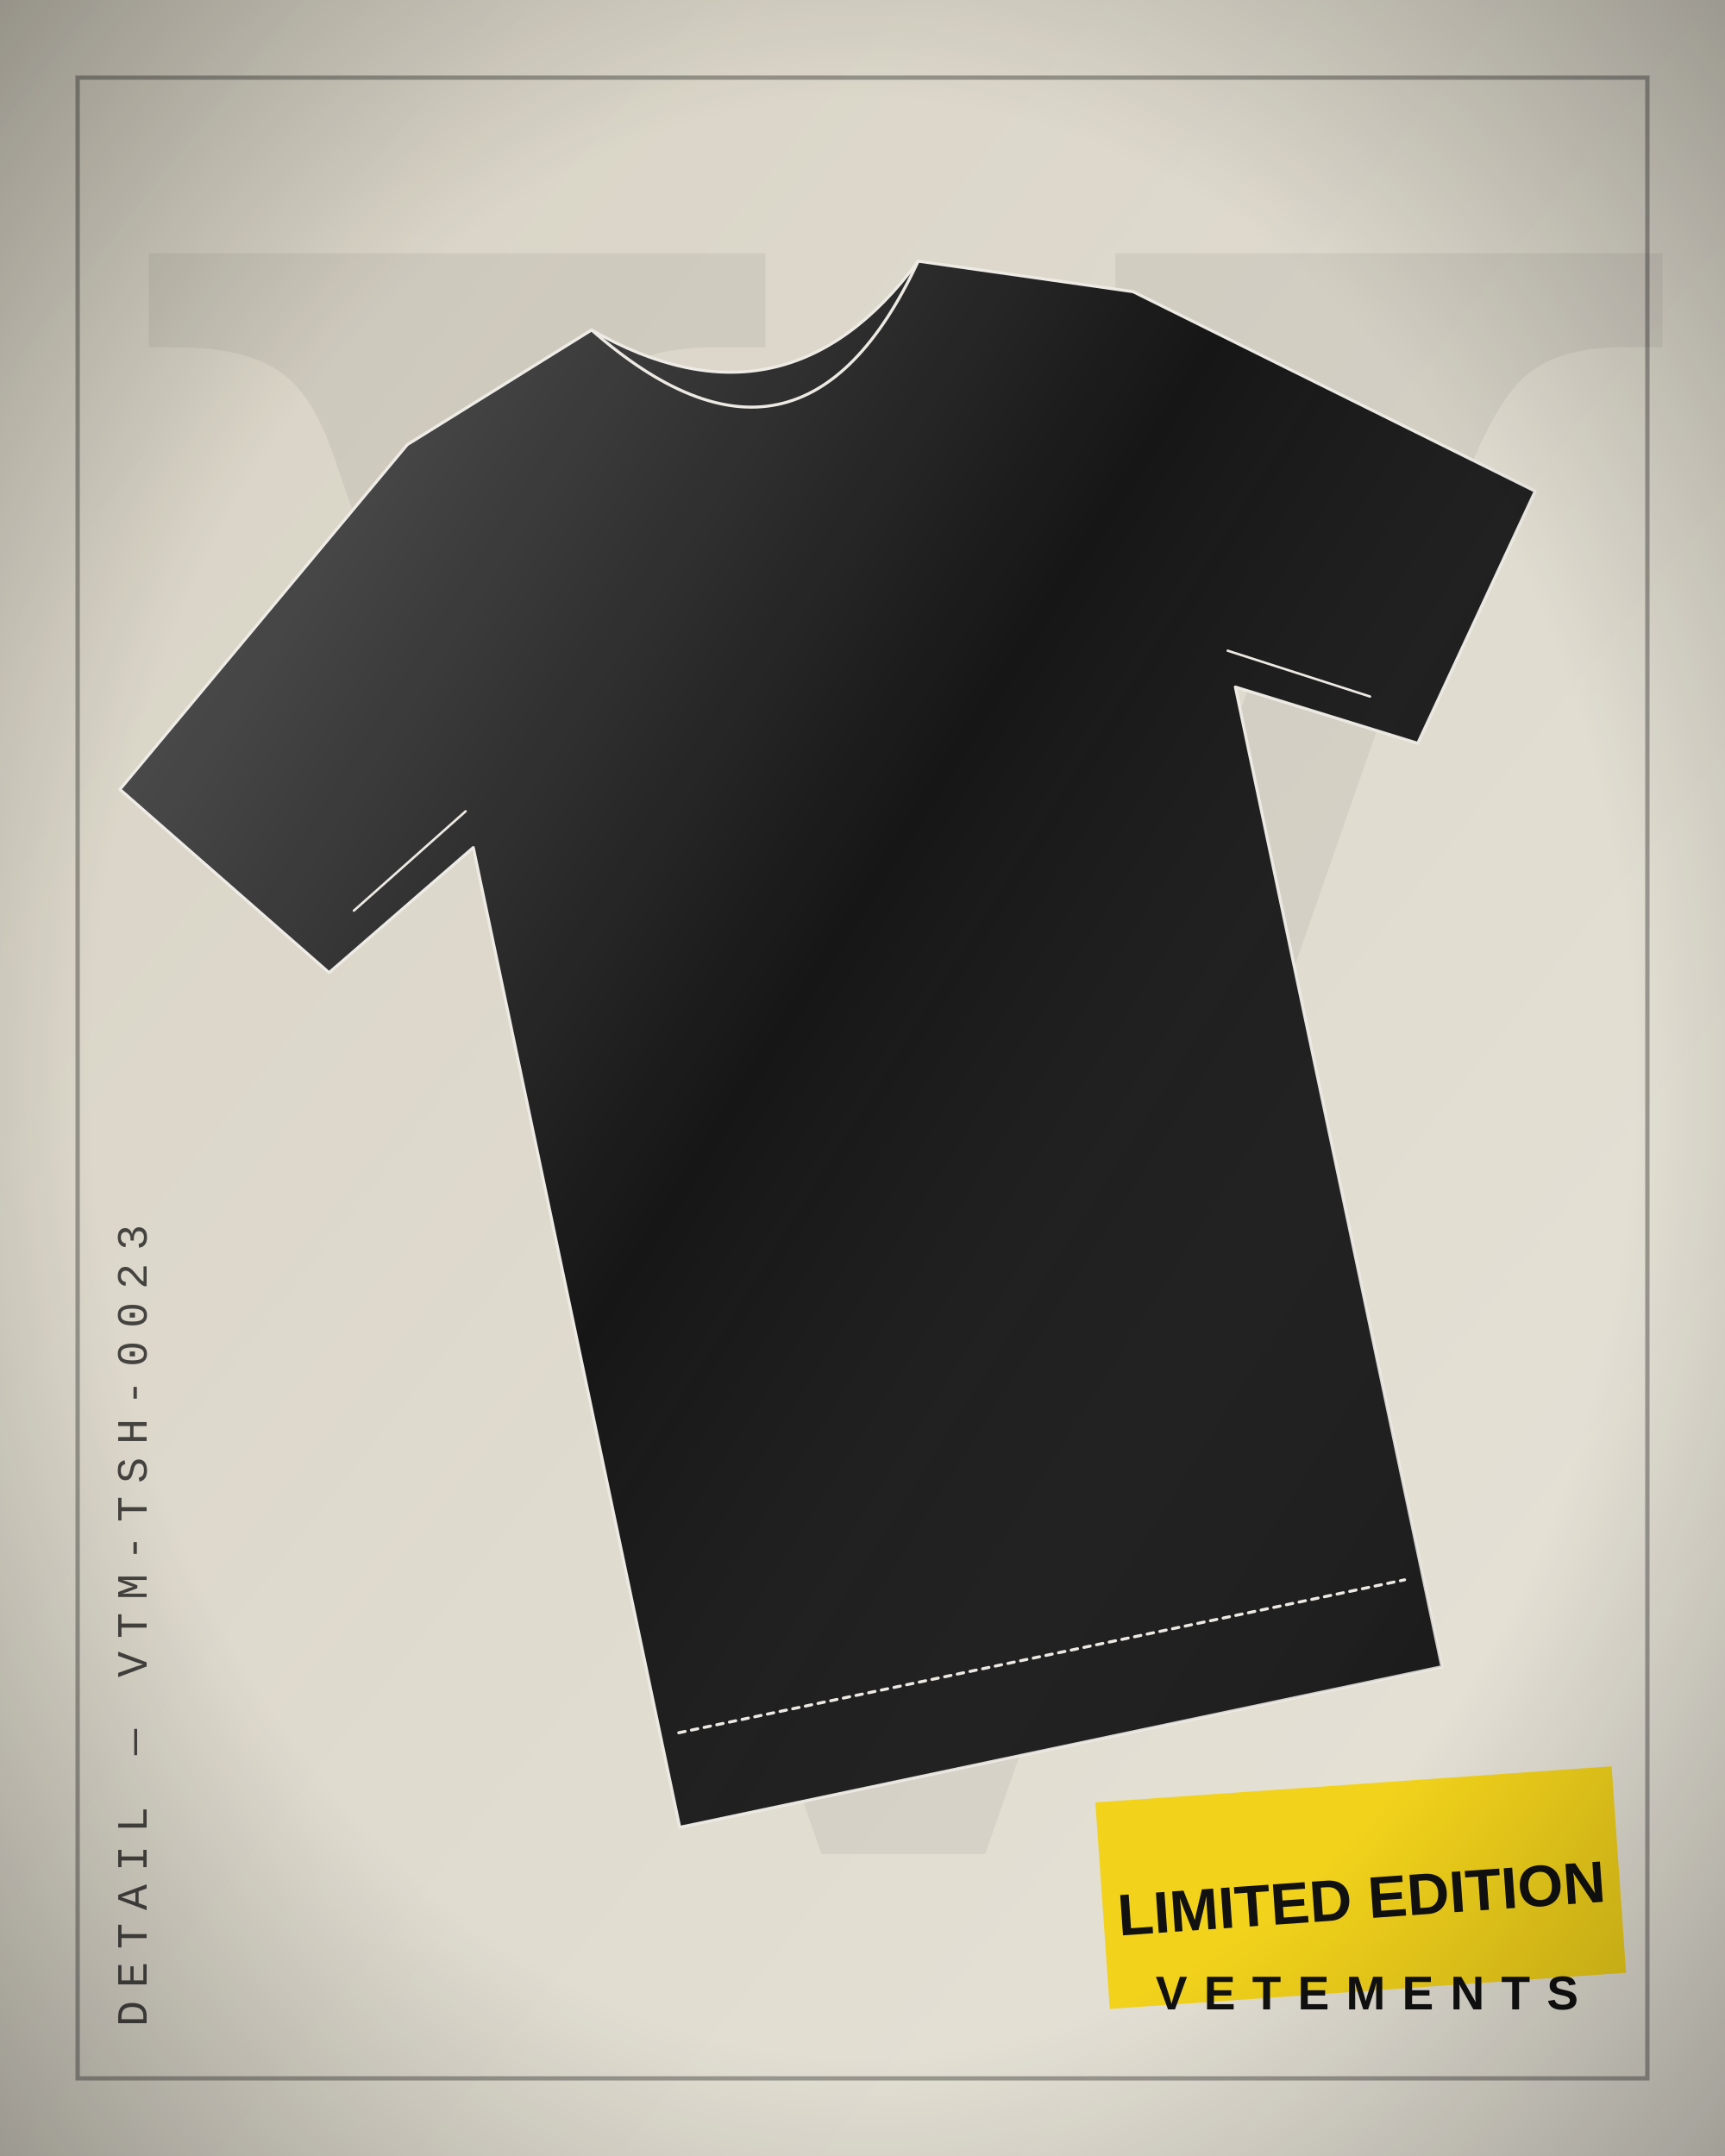
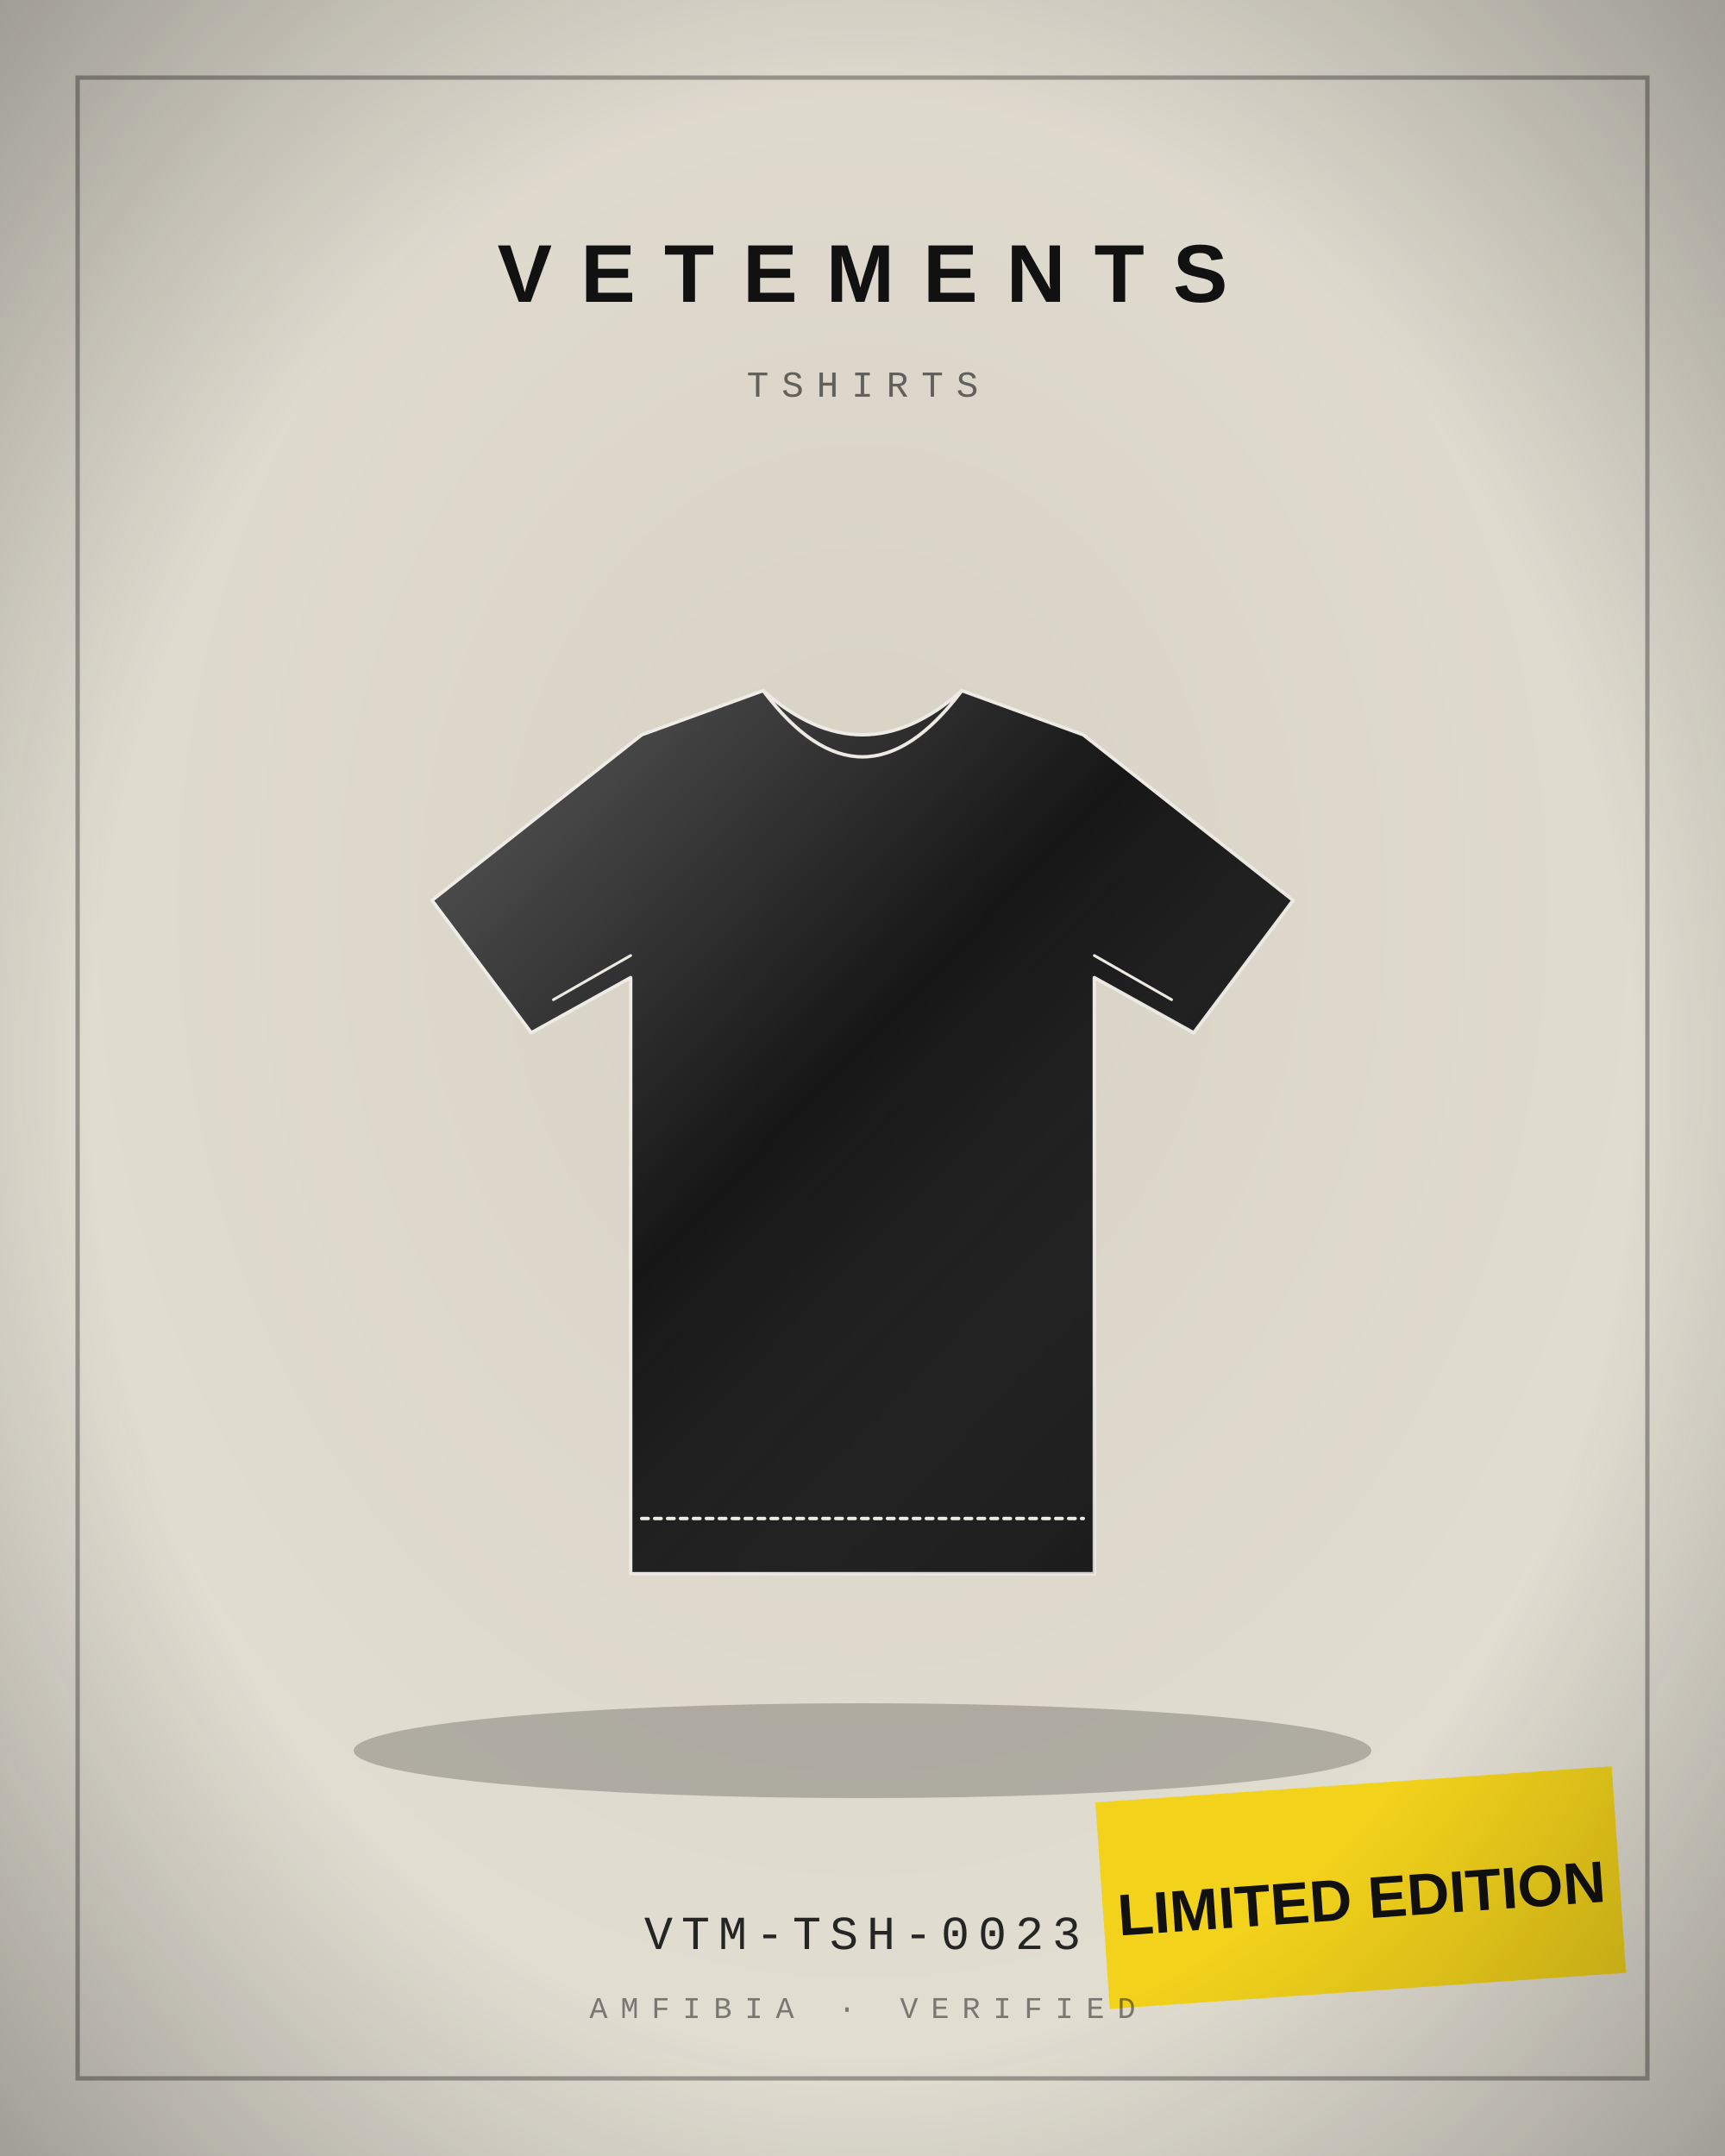
<svg xmlns="http://www.w3.org/2000/svg" viewBox="0 0 400 500" width="800" height="1000">
  <defs>
    <radialGradient id="bg" cx="50%" cy="42%" r="80%">
      <stop offset="0" stop-color="#D7D2C4" />
      <stop offset="1" stop-color="#E7E3D8" />
    </radialGradient>
    <linearGradient id="bgd" x1="0" y1="0" x2="1" y2="1">
      <stop offset="0" stop-color="#D7D2C4" />
      <stop offset="1" stop-color="#E7E3D8" />
    </linearGradient>
    <linearGradient id="sheen" x1="0" y1="0" x2="1" y2="1">
      <stop offset="0" stop-color="#fff" stop-opacity=".30" />
      <stop offset=".45" stop-color="#fff" stop-opacity="0" />
      <stop offset="1" stop-color="#000" stop-opacity=".22" />
    </linearGradient>
    <linearGradient id="multi" x1="0" y1="0" x2="1" y2="1">
      <stop offset="0" stop-color="#B3122E" />
      <stop offset=".35" stop-color="#C9A227" />
      <stop offset=".7" stop-color="#2F5D46" />
      <stop offset="1" stop-color="#3557A0" />
    </linearGradient>
    <radialGradient id="vig" cx="50%" cy="50%" r="75%">
      <stop offset=".6" stop-color="#000" stop-opacity="0" />
      <stop offset="1" stop-color="#000" stop-opacity=".35" />
    </radialGradient>
  </defs>
-   <rect width="400" height="500" fill="url(#bgd)" />
-   <text x="210" y="430" text-anchor="middle" font-family="Georgia, serif" font-size="520" fill="#111111" opacity="0.06">V</text>
+   <rect width="400" height="500" fill="url(#bg)" />
  <rect x="18" y="18" width="364" height="464" fill="none" stroke="#111111" stroke-width="1" opacity="0.35" />
  <g transform="translate(254 418) rotate(-4)">
    <rect width="120" height="48" fill="#F2D21B" />
    <text x="60" y="31.2" text-anchor="middle" font-family="Arial, sans-serif" font-weight="700" font-size="13.6" fill="#111">LIMITED EDITION</text>
  </g>
-   <g transform="rotate(-11.9 200 250) translate(-2 20) scale(2.15)">
-     <path d="M60 30 L82 22 Q100 38 118 22 L140 30 L178 60 L160 84 L142 74 L142 182 L58 182 L58 74 L40 84 L22 60 Z" fill="#161616" stroke="#EDEAE4" stroke-width="1.4" stroke-linejoin="round" stroke-linecap="round" vector-effect="non-scaling-stroke" />
+   <ellipse cx="200" cy="406" rx="118" ry="11" fill="#000" opacity="0.22" />
+   <g transform="translate(72 132) scale(1.28)">
+     <path d="M60 30 L82 22 Q100 38 118 22 L140 30 L178 60 L160 84 L142 74 L142 182 L58 182 L58 74 L40 84 L22 60 Z" fill="#161616" stroke="#EDEAE4" stroke-width="1.6" stroke-linejoin="round" stroke-linecap="round" vector-effect="non-scaling-stroke" />
    <path d="M60 30 L82 22 Q100 38 118 22 L140 30 L178 60 L160 84 L142 74 L142 182 L58 182 L58 74 L40 84 L22 60 Z" fill="url(#sheen)" stroke="none" />
-     <path d="M82 22 Q100 46 118 22" fill="none" stroke="#EDEAE4" stroke-width="1.4" stroke-linejoin="round" stroke-linecap="round" vector-effect="non-scaling-stroke" />
-     <path d="M60 172 L140 172" fill="none" stroke="#EDEAE4" stroke-width="1.4" stroke-dasharray="3 3" stroke-linejoin="round" stroke-linecap="round" vector-effect="non-scaling-stroke" />
-     <path d="M44 78 L58 70 M156 78 L142 70" fill="none" stroke="#EDEAE4" stroke-width="1.12" stroke-linejoin="round" stroke-linecap="round" vector-effect="non-scaling-stroke" />
-   </g>
-   <g transform="translate(34 470) rotate(-90)">
-     <text x="0" y="0" text-anchor="start" font-family="'Courier New', Courier, monospace" font-size="10" letter-spacing="3" fill="#111111" opacity="0.75">DETAIL — VTM-TSH-0023</text>
+     <path d="M82 22 Q100 46 118 22" fill="none" stroke="#EDEAE4" stroke-width="1.6" stroke-linejoin="round" stroke-linecap="round" vector-effect="non-scaling-stroke" />
+     <path d="M60 172 L140 172" fill="none" stroke="#EDEAE4" stroke-width="1.6" stroke-dasharray="3 3" stroke-linejoin="round" stroke-linecap="round" vector-effect="non-scaling-stroke" />
+     <path d="M44 78 L58 70 M156 78 L142 70" fill="none" stroke="#EDEAE4" stroke-width="1.28" stroke-linejoin="round" stroke-linecap="round" vector-effect="non-scaling-stroke" />
  </g>
  <g>
-     <text x="366" y="466" text-anchor="end" font-size="11" fill="#111111" font-family="Arial, Helvetica, sans-serif" font-weight="700" letter-spacing="3.85">VETEMENTS</text>
+     <text x="200" y="70" text-anchor="middle" font-size="19" fill="#111111" font-family="Arial, Helvetica, sans-serif" font-weight="700" letter-spacing="6.65">VETEMENTS</text>
  </g>
+   <text x="200" y="92" text-anchor="middle" font-family="'Courier New', Courier, monospace" font-size="8.5" letter-spacing="3" fill="#111111" opacity="0.6">TSHIRTS</text>
+   <text x="200" y="452" text-anchor="middle" font-family="'Courier New', Courier, monospace" font-size="11" letter-spacing="2" fill="#111111" opacity="0.9">VTM-TSH-0023</text>
+   <text x="200" y="468" text-anchor="middle" font-family="'Courier New', Courier, monospace" font-size="7" letter-spacing="3" fill="#111111" opacity="0.5">AMFIBIA · VERIFIED</text>
  <rect width="400" height="500" fill="url(#vig)" />
</svg>
